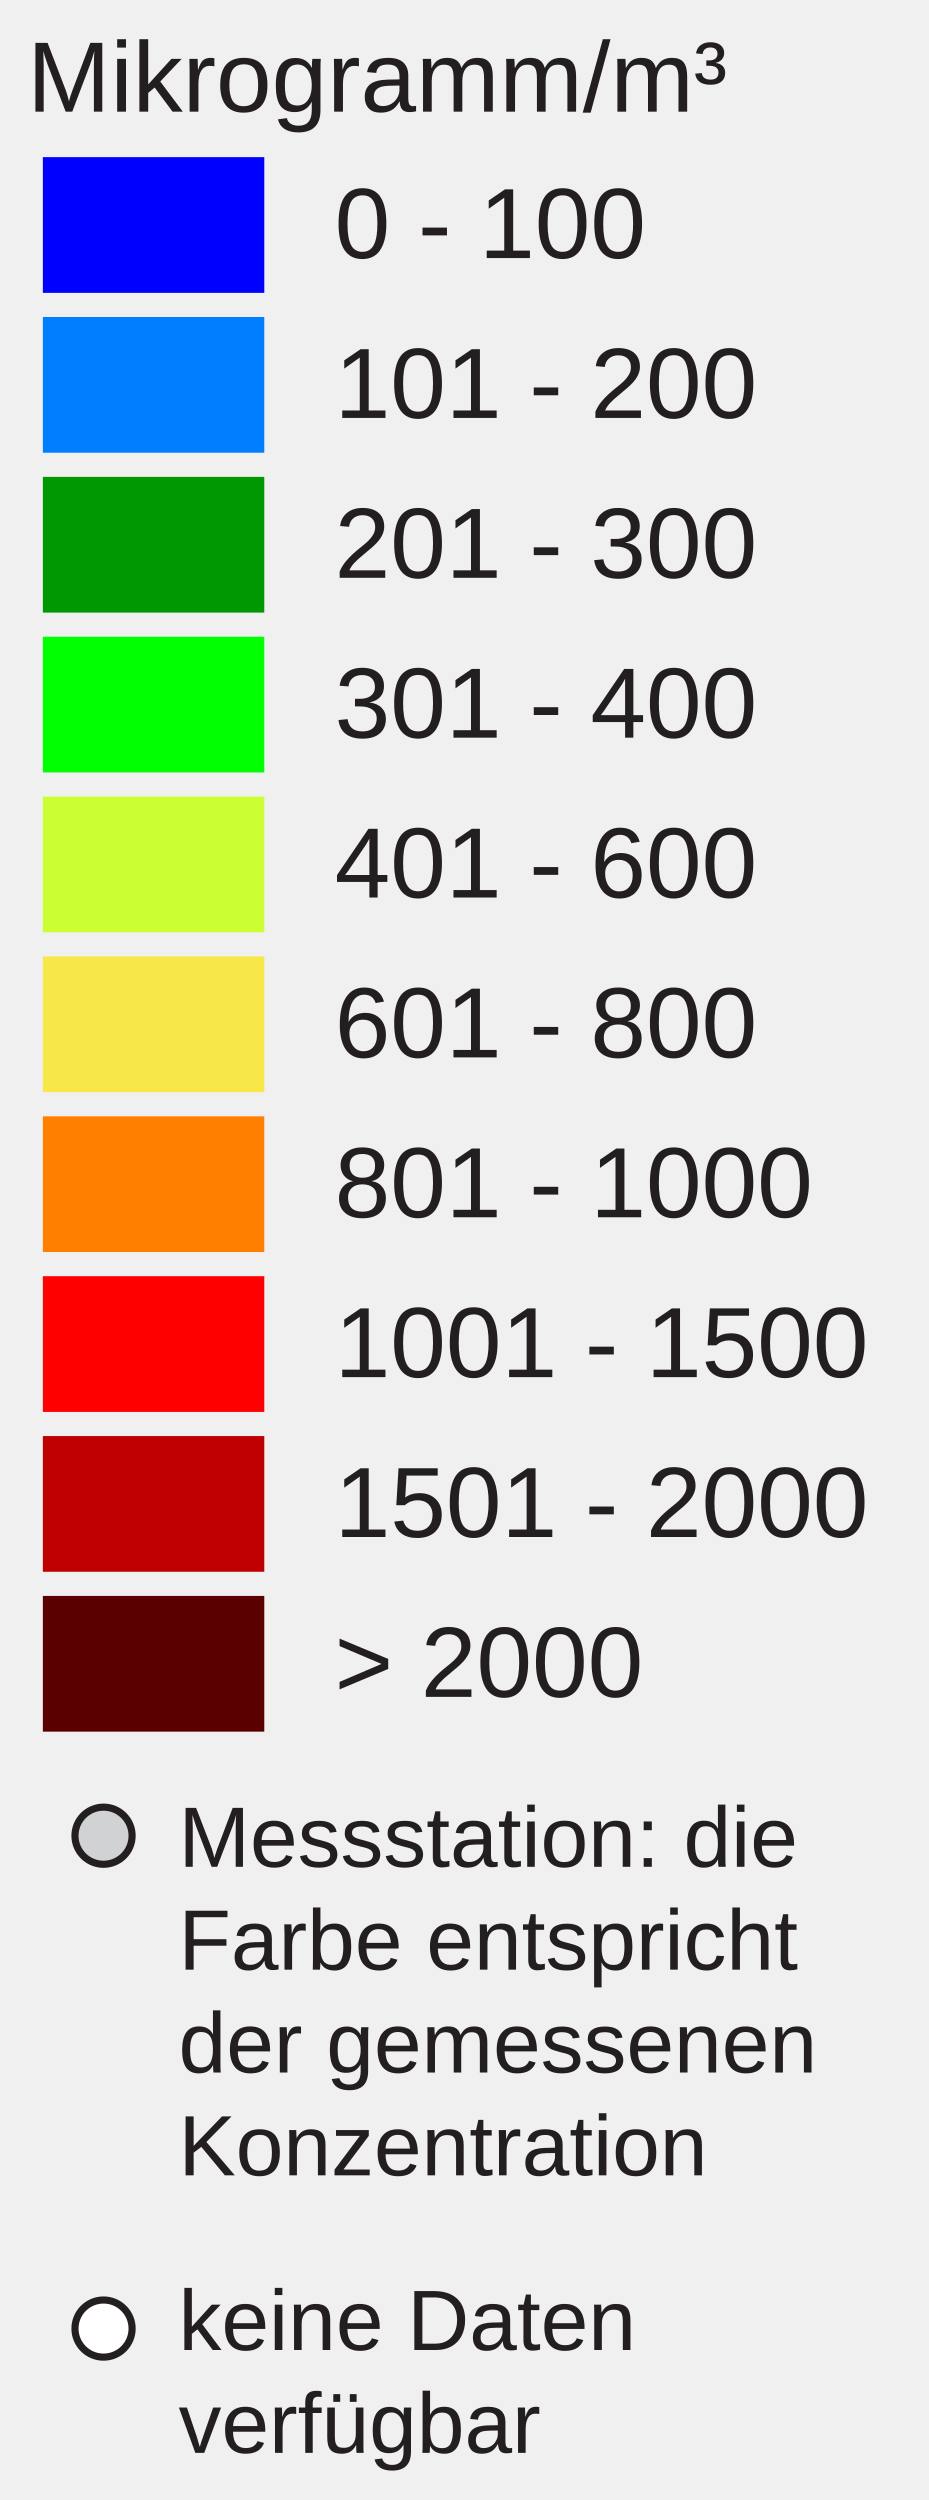
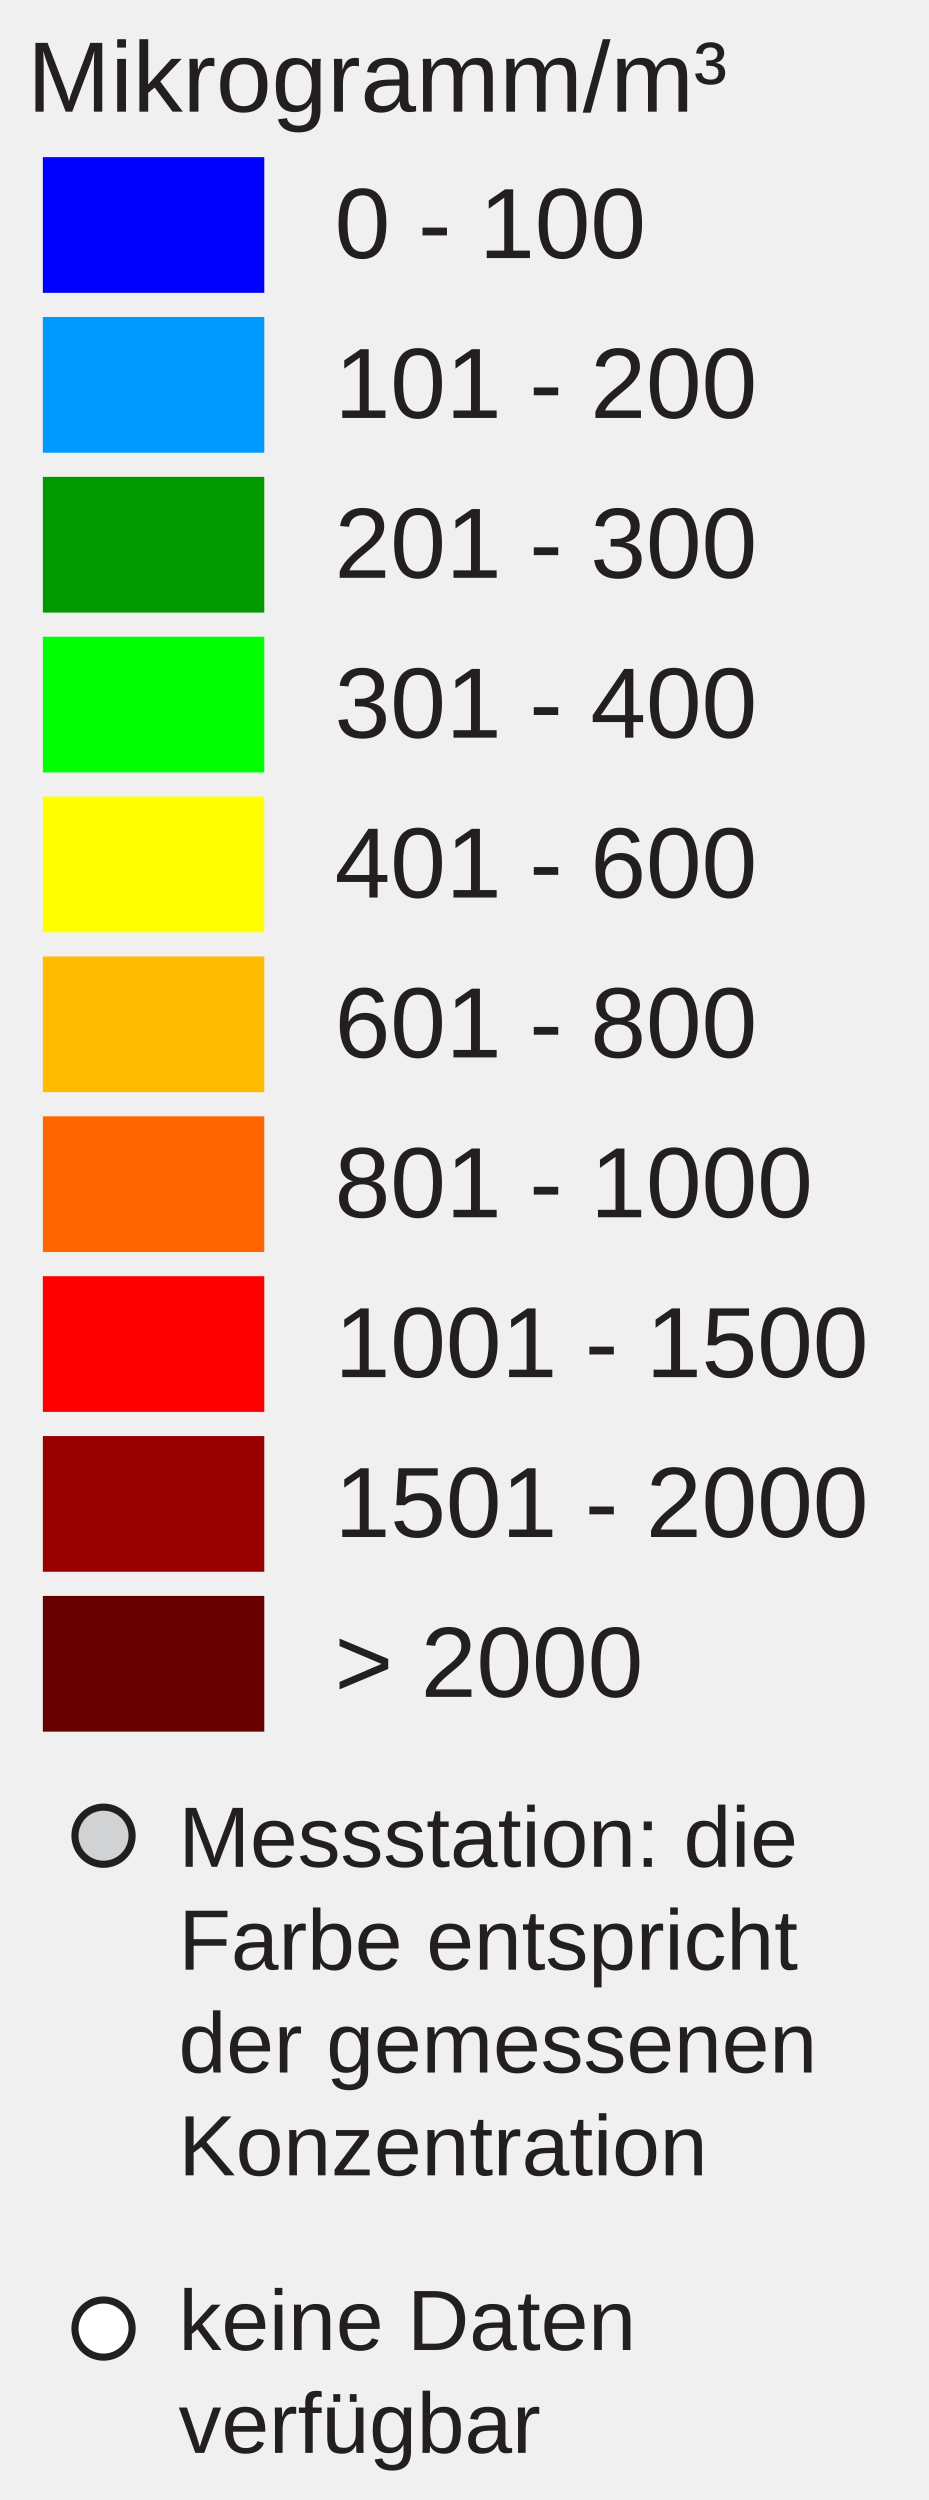
<svg xmlns="http://www.w3.org/2000/svg" version="1.1" id="Layer_1" x="0px" y="0px" width="130px" height="350px" viewBox="0 0 130 350" enable-background="new 0 0 130 350" xml:space="preserve">
  <rect x="6" y="22" fill="#0000FF" width="31" height="19" />
-   <rect x="6" y="44.381" fill="#007EFD" width="31" height="19" />
-   <rect x="6" y="66.762" fill="#009800" width="31" height="19" />
+   <rect x="6" y="44.381" fill="#0099FF" width="31" height="19" />
+   <rect x="6" y="66.762" fill="#009900" width="31" height="19" />
  <rect x="6" y="89.143" fill="#00FF00" width="31" height="19" />
-   <rect x="6" y="111.524" fill="#CCFF33" width="31" height="19" />
-   <rect x="6" y="133.905" fill="#F8E748" width="31" height="19" />
-   <rect x="6" y="156.286" fill="#FF8000" width="31" height="19" />
+   <rect x="6" y="111.524" fill="#FFFF00" width="31" height="19" />
+   <rect x="6" y="133.905" fill="#FFBB00" width="31" height="19" />
+   <rect x="6" y="156.286" fill="#FF6600" width="31" height="19" />
  <rect x="6" y="178.668" fill="#FF0000" width="31" height="19" />
-   <rect x="6" y="201.049" fill="#C00000" width="31" height="19" />
-   <rect x="6" y="223.43" fill="#5A0000" width="31" height="19" />
+   <rect x="6" y="201.049" fill="#990000" width="31" height="19" />
+   <rect x="6" y="223.43" fill="#660000" width="31" height="19" />
  <text transform="matrix(1 0 0 1 46.853 36.1304)" fill="#231F20" font-family="Arial" font-size="14">0 - 100</text>
  <text transform="matrix(1 0 0 1 46.853 58.5112)" fill="#231F20" font-family="Arial" font-size="14">101 - 200</text>
  <text transform="matrix(1 0 0 1 46.853 80.8926)" fill="#231F20" font-family="Arial" font-size="14">201 - 300</text>
  <text transform="matrix(1 0 0 1 46.853 103.2734)" fill="#231F20" font-family="Arial" font-size="14">301 - 400</text>
  <text transform="matrix(1 0 0 1 46.853 125.6548)" fill="#231F20" font-family="Arial" font-size="14">401 - 600</text>
  <text transform="matrix(1 0 0 1 46.853 148.0352)" fill="#231F20" font-family="Arial" font-size="14">601 - 800</text>
  <text transform="matrix(1 0 0 1 46.853 170.417)" fill="#231F20" font-family="Arial" font-size="14">801 - 1000</text>
  <text transform="matrix(1 0 0 1 46.853 192.7988)" fill="#231F20" font-family="Arial" font-size="14">1001 - 1500</text>
  <text transform="matrix(1 0 0 1 46.853 215.1797)" fill="#231F20" font-family="Arial" font-size="14">1501 - 2000</text>
  <text transform="matrix(1 0 0 1 46.853 237.5605)" fill="#231F20" font-family="Arial" font-size="14">&gt; 2000</text>
  <text font-size="14" font-family="Arial" transform="translate(3.8027 15.631)" fill="#231F20">Mikrogramm/m³</text>
  <circle fill="#D0D2D3" stroke="#231F20" stroke-miterlimit="10" cx="14.495" cy="257" r="4" />
  <circle fill="#FFFFFF" stroke="#231F20" stroke-miterlimit="10" cx="14.495" cy="326" r="4" />
  <text font-size="12" font-family="Arial" transform="translate(25 261.35)" fill="#231F20">Messstation: die</text>
  <text font-size="12" font-family="Arial" transform="translate(25 275.75)" fill="#231F20">Farbe entspricht</text>
  <text font-size="12" font-family="Arial" transform="translate(25 290.15)" fill="#231F20">der gemessenen</text>
  <text font-size="12" font-family="Arial" transform="translate(25 304.55)" fill="#231F20">Konzentration</text>
  <text font-size="12" font-family="Arial" transform="translate(25 329)" fill="#231F20">keine Daten</text>
  <text font-size="12" font-family="Arial" transform="translate(25 343.4)" fill="#231F20">verfügbar</text>
</svg>
